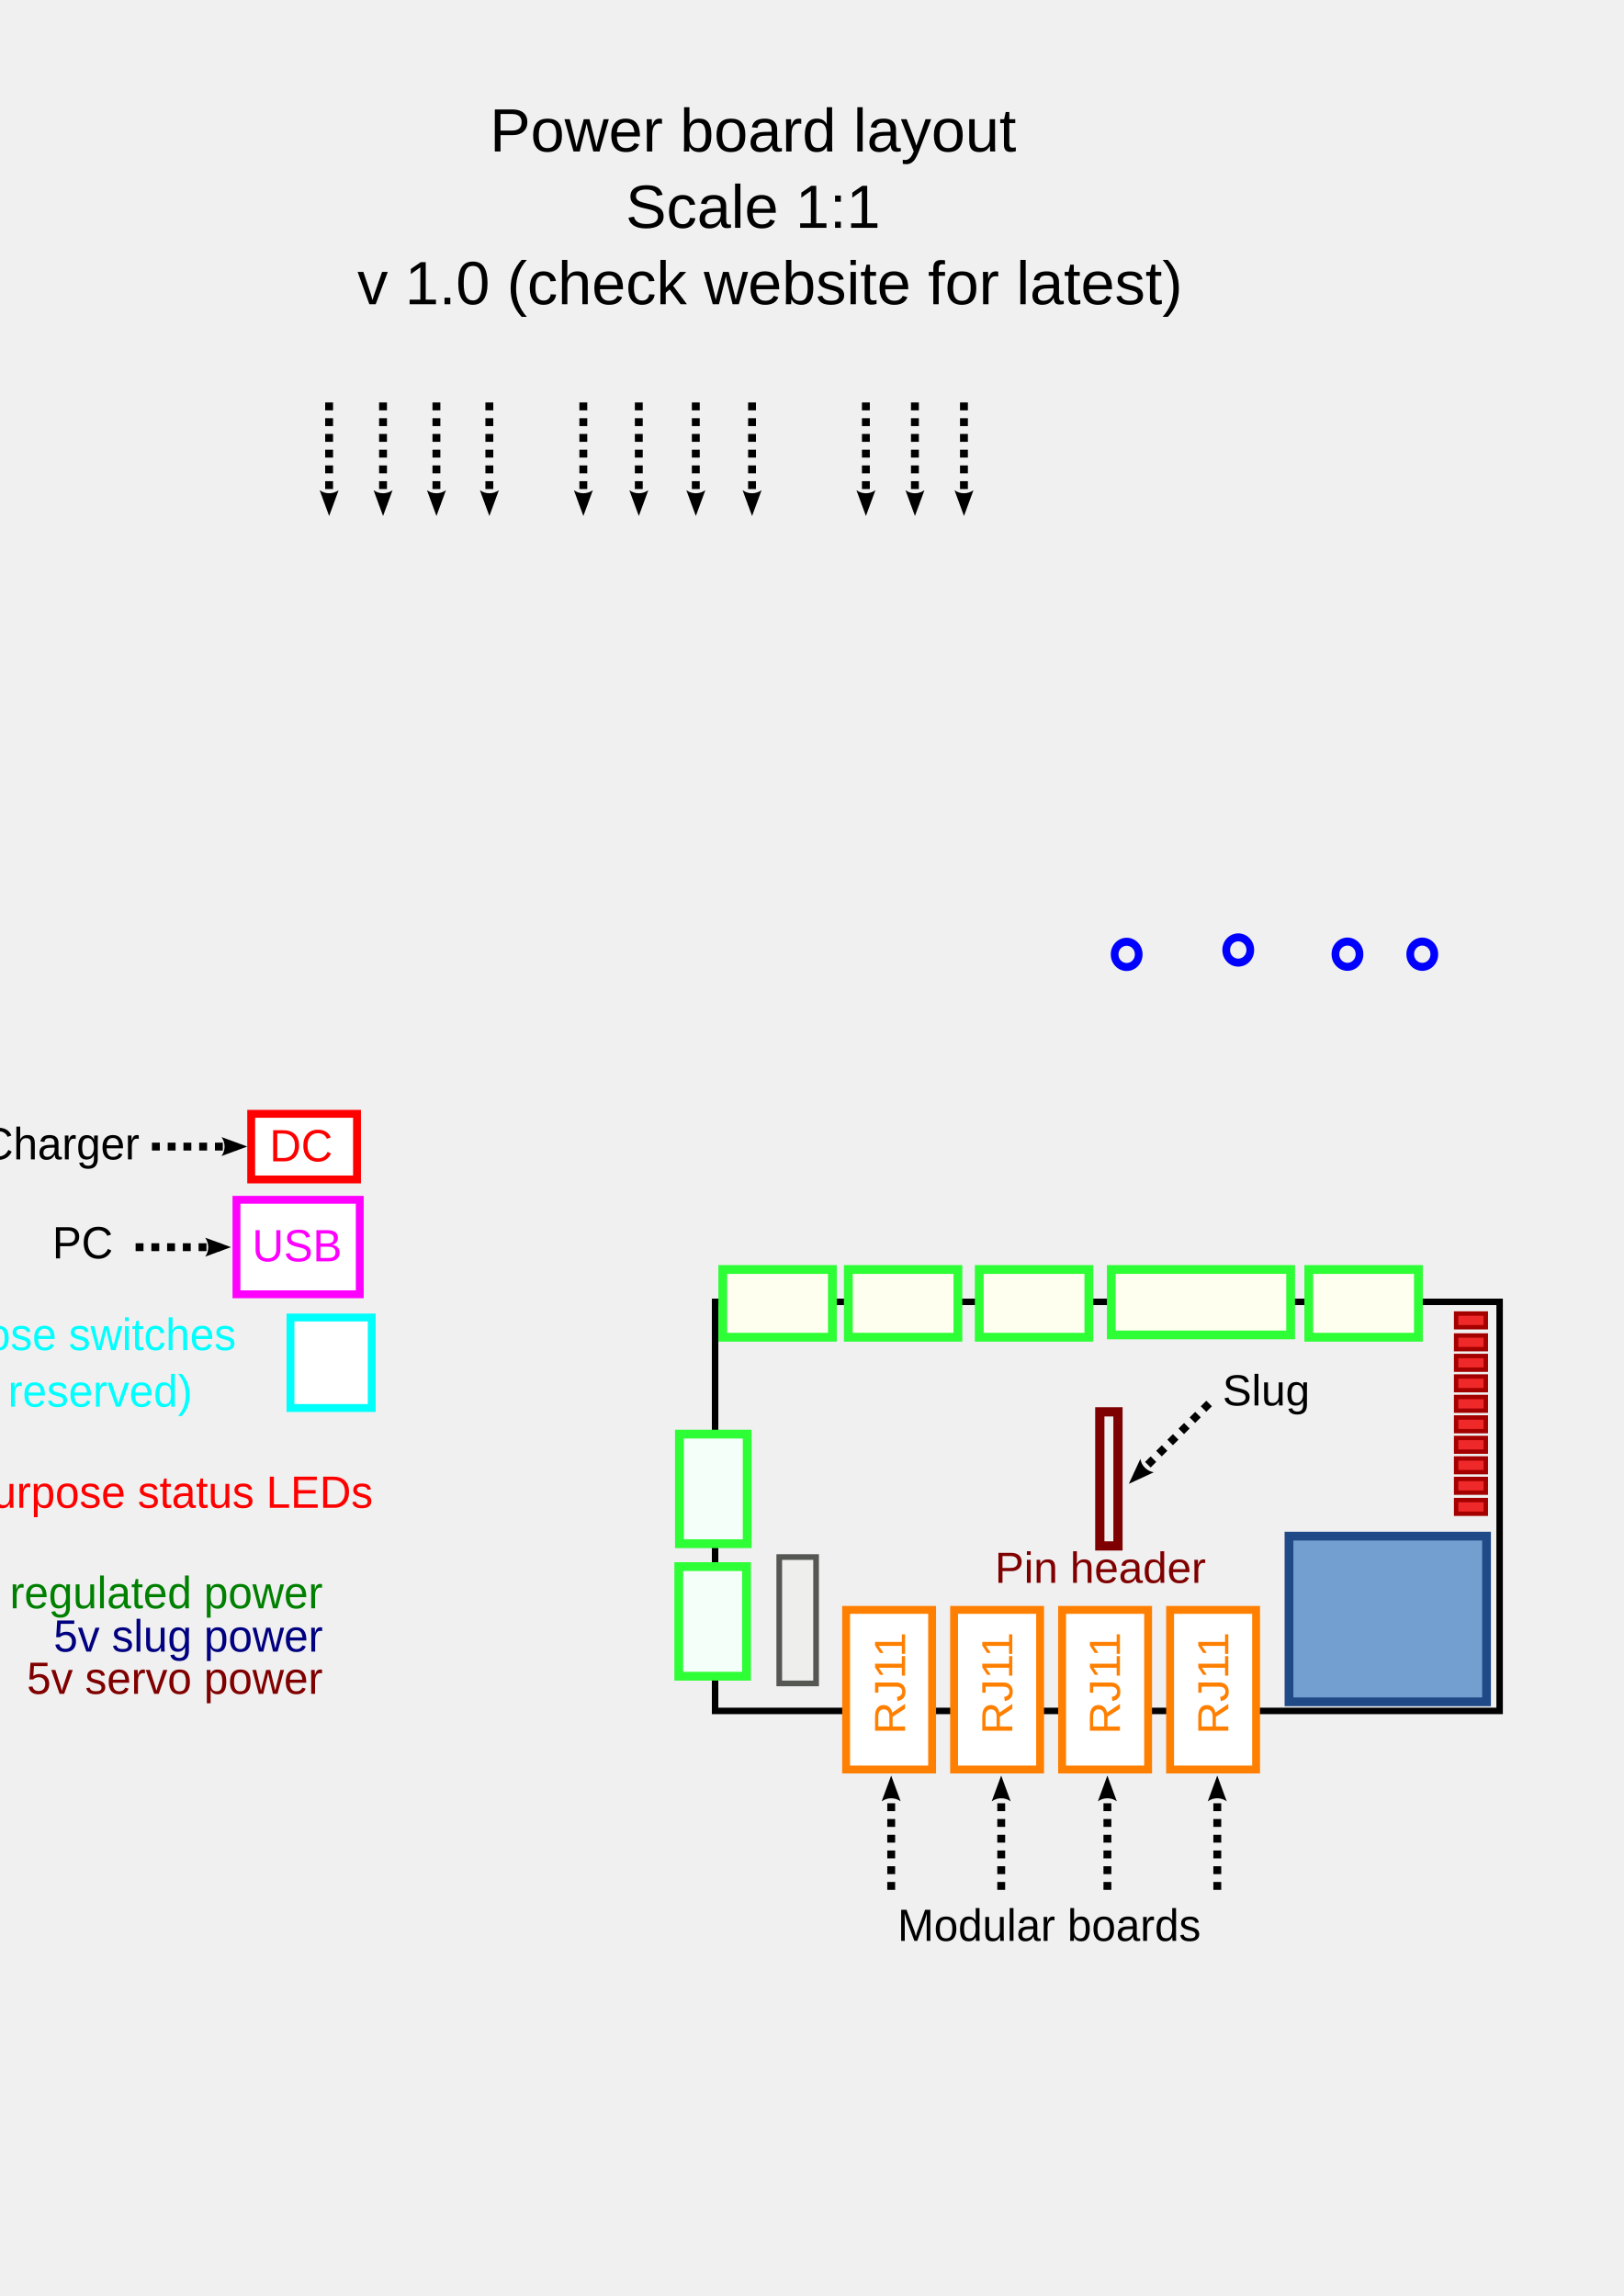
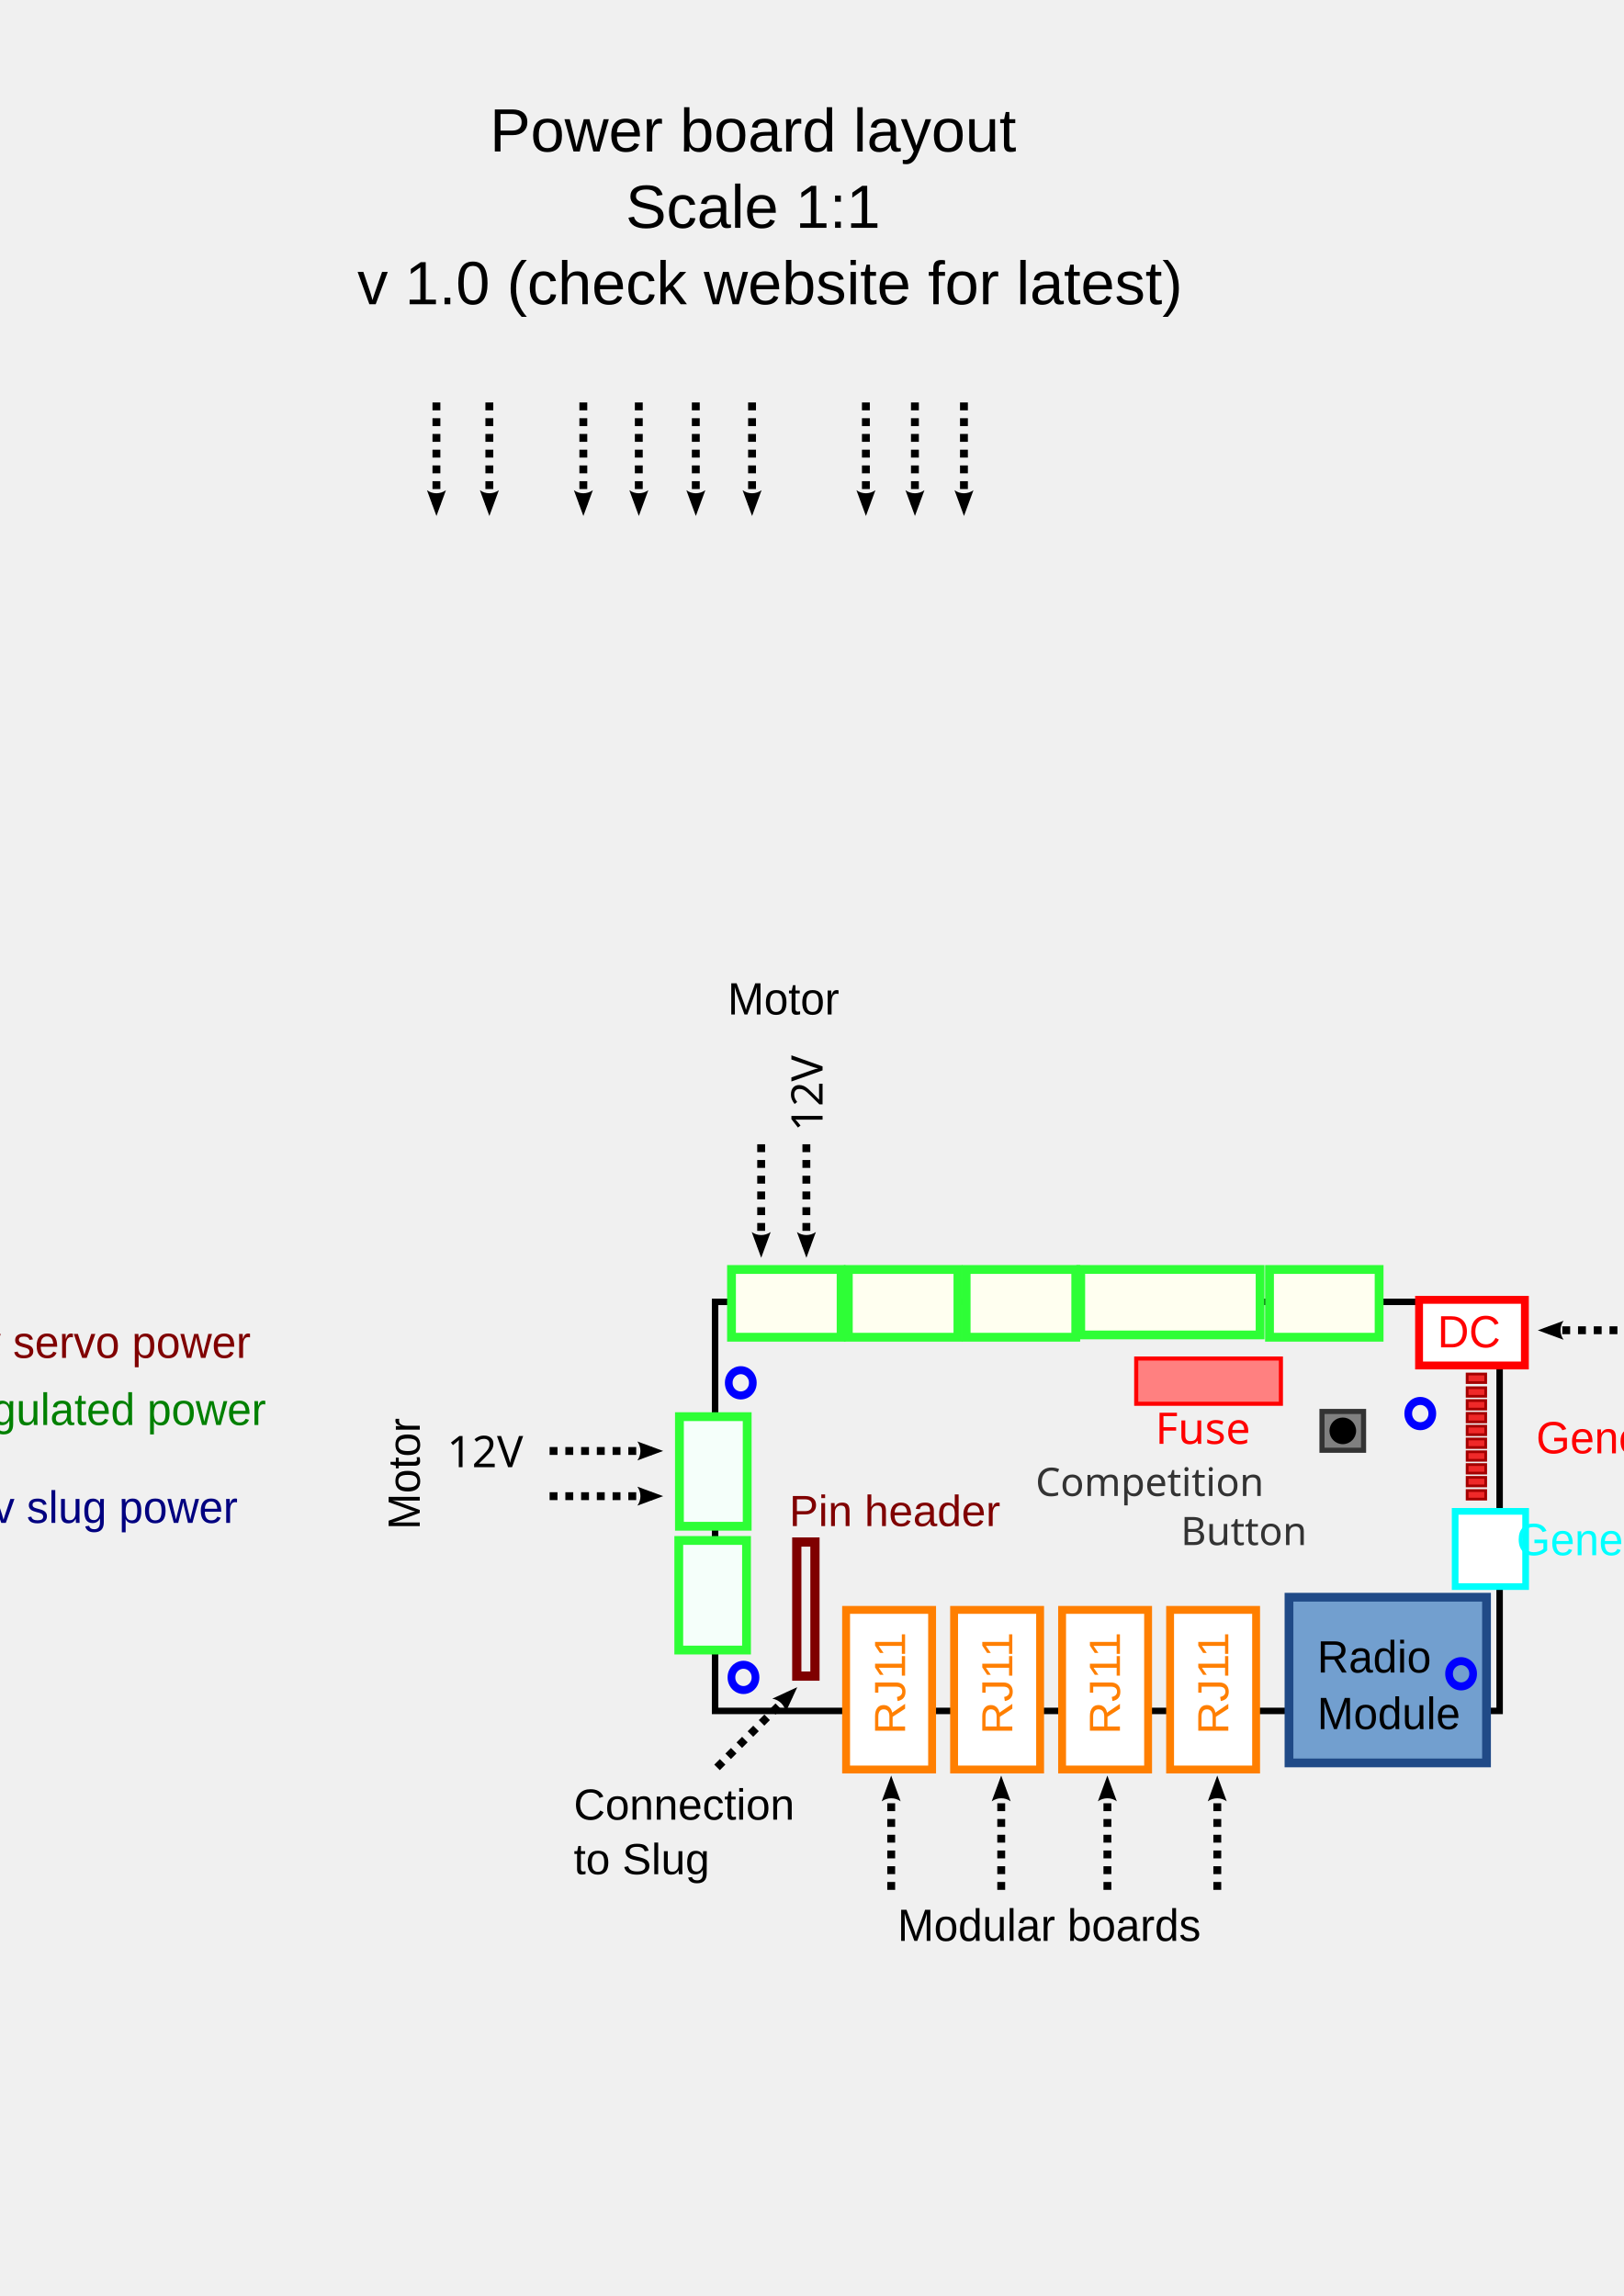
<svg xmlns="http://www.w3.org/2000/svg" width="744.094" height="1052.362" id="svg2" version="1.0">
  <defs id="defs4">
    <marker orient="auto" refY="0.0" refX="0.0" id="Arrow2Send" style="overflow:visible;">
      <path id="path13868" style="font-size:12.0;fill-rule:evenodd;stroke-width:0.625;stroke-linejoin:round;" d="M 8.719,4.034 L -2.207,0.016 L 8.719,-4.002 C 6.973,-1.63 6.983,1.616 8.719,4.034 z " transform="scale(0.3) rotate(180) translate(-2.3,0)" />
    </marker>
    <marker orient="auto" refY="0.0" refX="0.0" id="Arrow1Lend" style="overflow:visible;">
      <path id="path13838" d="M 0.0,0.0 L 5.0,-5.0 L -12.5,0.0 L 5.0,5.0 L 0.0,0.0 z " style="fill-rule:evenodd;stroke:#000000;stroke-width:1.0pt;marker-start:none;" transform="scale(0.8) rotate(180) translate(12.5,0)" />
    </marker>
  </defs>
  <g id="layer1">
    <rect style="fill:none;stroke:#000000;stroke-width:2.96;stroke-miterlimit:4;stroke-dasharray:none;stroke-opacity:1" id="rect3209" width="359.527" height="187.494" x="327.707" y="596.696" />
-     <rect style="fill:#ffffff;fill-opacity:1;stroke:#ff0000;stroke-width:3.608;stroke-miterlimit:4;stroke-dasharray:none;stroke-opacity:1" id="rect4180" width="48.495" height="30.079" x="115.116" y="510.516" />
-     <rect style="fill:#ffffff;stroke:#ff00ff;stroke-width:3.608;stroke-miterlimit:4;stroke-dasharray:none;stroke-opacity:1" id="rect4182" width="56.494" height="43.303" x="108.366" y="549.929" />
-     <rect style="fill:#ffffff;stroke:#00fefb;stroke-width:3.608;stroke-miterlimit:4;stroke-dasharray:none;stroke-opacity:1" id="rect4184" width="37.246" height="41.488" x="133.114" y="603.864" />
-     <path style="fill:none;stroke:#0000ff;stroke-width:3.816;stroke-miterlimit:4;stroke-dasharray:none;stroke-opacity:1" id="path4188" d="M 46.25,841.175 A 5.938,5.938 0 1 1 34.375,841.175 A 5.938,5.938 0 1 1 46.25,841.175 z" transform="matrix(0.9283543,0,0,0.9629915,478.8951,-372.6055)" />
-     <path style="fill:none;stroke:#0000ff;stroke-width:3.816;stroke-miterlimit:4;stroke-dasharray:none;stroke-opacity:1" id="path5161" d="M 46.25,841.175 A 5.938,5.938 0 1 1 34.375,841.175 A 5.938,5.938 0 1 1 46.25,841.175 z" transform="matrix(0.9283543,0,0,0.9629915,580.0766,-372.693)" />
-     <path style="fill:none;stroke:#0000ff;stroke-width:3.816;stroke-miterlimit:4;stroke-dasharray:none;stroke-opacity:1" id="path5163" d="M 46.25,841.175 A 5.938,5.938 0 1 1 34.375,841.175 A 5.938,5.938 0 1 1 46.25,841.175 z" transform="matrix(0.9283543,0,0,0.9629915,530.0329,-374.6171)" />
+     <rect style="fill:#ffffff;fill-opacity:1;stroke:#ff0000;stroke-width:3.608;stroke-miterlimit:4;stroke-dasharray:none;stroke-opacity:1" id="rect4180" width="48.495" height="30.079" x="650.315" y="595.78" />
+     <rect style="fill:#ffffff;stroke:#00fefb;stroke-width:3.063;stroke-miterlimit:4;stroke-dasharray:none;stroke-opacity:1" id="rect4184" width="32.302" height="34.48" x="666.852" y="692.724" />
+     <path style="fill:none;stroke:#0000ff;stroke-width:3.816;stroke-miterlimit:4;stroke-dasharray:none;stroke-opacity:1" id="path4188" d="M 46.25,841.175 A 5.938,5.938 0 1 1 34.375,841.175 A 5.938,5.938 0 1 1 46.25,841.175 z" transform="matrix(0.9283543,0,0,0.9629915,302.0548,-176.2369)" />
+     <path style="fill:none;stroke:#0000ff;stroke-width:3.816;stroke-miterlimit:4;stroke-dasharray:none;stroke-opacity:1" id="path5163" d="M 46.25,841.175 A 5.938,5.938 0 1 1 34.375,841.175 A 5.938,5.938 0 1 1 46.25,841.175 z" transform="matrix(0.9283543,0,0,0.9629915,303.2868,-41.21026)" />
    <rect style="fill:#ffffff;stroke:#ff7f00;stroke-width:3.608;stroke-miterlimit:4;stroke-dasharray:none;stroke-opacity:1" id="rect5169" width="39.417" height="73.158" x="387.741" y="737.89" />
    <rect y="737.89" x="437.233" height="73.158" width="39.417" id="rect5173" style="fill:#ffffff;stroke:#ff7f00;stroke-width:3.608;stroke-miterlimit:4;stroke-dasharray:none;stroke-opacity:1" />
    <rect style="fill:#ffffff;stroke:#ff7f00;stroke-width:3.608;stroke-miterlimit:4;stroke-dasharray:none;stroke-opacity:1" id="rect5175" width="39.417" height="73.158" x="486.725" y="737.89" />
    <rect y="737.89" x="536.218" height="73.158" width="39.417" id="rect5177" style="fill:#ffffff;stroke:#ff7f00;stroke-width:3.608;stroke-miterlimit:4;stroke-dasharray:none;stroke-opacity:1" />
-     <path transform="matrix(0.9283543,0,0,0.9629915,614.3622,-372.6799)" d="M 46.25,841.175 A 5.938,5.938 0 1 1 34.375,841.175 A 5.938,5.938 0 1 1 46.25,841.175 z" id="path5225" style="fill:none;stroke:#0000ff;stroke-width:3.816;stroke-miterlimit:4;stroke-dasharray:none;stroke-opacity:1" />
+     <path transform="matrix(0.9283543,0,0,0.9629915,613.4471,-162.1415)" d="M 46.25,841.175 A 5.938,5.938 0 1 1 34.375,841.175 A 5.938,5.938 0 1 1 46.25,841.175 z" id="path5225" style="fill:none;stroke:#0000ff;stroke-width:3.816;stroke-miterlimit:4;stroke-dasharray:none;stroke-opacity:1" />
    <path style="fill:#000000;fill-opacity:1;fill-rule:evenodd;stroke:#000000;stroke-width:3.608;stroke-linecap:butt;stroke-linejoin:miter;marker-start:none;marker-mid:none;marker-end:url(#Arrow2Send);stroke-miterlimit:4;stroke-dasharray:3.608, 3.608;stroke-dashoffset:0;stroke-opacity:1" d="M 199.998,184.47 L 199.998,231.622" id="path12861" />
    <path id="path15970" d="M 224.251,184.47 L 224.251,231.622" style="fill:#000000;fill-opacity:1;fill-rule:evenodd;stroke:#000000;stroke-width:3.608;stroke-linecap:butt;stroke-linejoin:miter;marker-start:none;marker-mid:none;marker-end:url(#Arrow2Send);stroke-miterlimit:4;stroke-dasharray:3.608, 3.608;stroke-dashoffset:0;stroke-opacity:1" />
    <path style="fill:#000000;fill-opacity:1;fill-rule:evenodd;stroke:#000000;stroke-width:3.608;stroke-linecap:butt;stroke-linejoin:miter;marker-start:none;marker-mid:none;marker-end:url(#Arrow2Send);stroke-miterlimit:4;stroke-dasharray:3.608, 3.608;stroke-dashoffset:0;stroke-opacity:1" d="M 267.322,184.47 L 267.322,231.622" id="path15972" />
    <path id="path15974" d="M 292.741,184.47 L 292.741,231.622" style="fill:#000000;fill-opacity:1;fill-rule:evenodd;stroke:#000000;stroke-width:3.608;stroke-linecap:butt;stroke-linejoin:miter;marker-start:none;marker-mid:none;marker-end:url(#Arrow2Send);stroke-miterlimit:4;stroke-dasharray:3.608, 3.608;stroke-dashoffset:0;stroke-opacity:1" />
    <path style="fill:#000000;fill-opacity:1;fill-rule:evenodd;stroke:#000000;stroke-width:3.608;stroke-linecap:butt;stroke-linejoin:miter;marker-start:none;marker-mid:none;marker-end:url(#Arrow2Send);stroke-miterlimit:4;stroke-dasharray:3.608, 3.608;stroke-dashoffset:0;stroke-opacity:1" d="M 318.866,184.47 L 318.866,231.622" id="path15976" />
    <path id="path15978" d="M 344.638,184.47 L 344.638,231.622" style="fill:#000000;fill-opacity:1;fill-rule:evenodd;stroke:#000000;stroke-width:3.608;stroke-linecap:butt;stroke-linejoin:miter;marker-start:none;marker-mid:none;marker-end:url(#Arrow2Send);stroke-miterlimit:4;stroke-dasharray:3.608, 3.608;stroke-dashoffset:0;stroke-opacity:1" />
-     <path id="path15980" d="M 175.533,184.47 L 175.533,231.622" style="fill:#000000;fill-opacity:1;fill-rule:evenodd;stroke:#000000;stroke-width:3.608;stroke-linecap:butt;stroke-linejoin:miter;marker-start:none;marker-mid:none;marker-end:url(#Arrow2Send);stroke-miterlimit:4;stroke-dasharray:3.608, 3.608;stroke-dashoffset:0;stroke-opacity:1" />
-     <path style="fill:#000000;fill-opacity:1;fill-rule:evenodd;stroke:#000000;stroke-width:3.608;stroke-linecap:butt;stroke-linejoin:miter;marker-start:none;marker-mid:none;marker-end:url(#Arrow2Send);stroke-miterlimit:4;stroke-dasharray:3.608, 3.608;stroke-dashoffset:0;stroke-opacity:1" d="M 150.819,184.47 L 150.819,231.622" id="path15982" />
+     <path id="path15980" d="M 369.533,524.47 L 369.533,571.622" style="fill:#000000;fill-opacity:1;fill-rule:evenodd;stroke:#000000;stroke-width:3.608;stroke-linecap:butt;stroke-linejoin:miter;marker-start:none;marker-mid:none;marker-end:url(#Arrow2Send);stroke-miterlimit:4;stroke-dasharray:3.608, 3.608;stroke-dashoffset:0;stroke-opacity:1" />
+     <path style="fill:#000000;fill-opacity:1;fill-rule:evenodd;stroke:#000000;stroke-width:3.608;stroke-linecap:butt;stroke-linejoin:miter;marker-start:none;marker-mid:none;marker-end:url(#Arrow2Send);stroke-miterlimit:4;stroke-dasharray:3.608, 3.608;stroke-dashoffset:0;stroke-opacity:1" d="M 348.819,524.47 L 348.819,571.622" id="path15982" />
    <path style="fill:#000000;fill-opacity:1;fill-rule:evenodd;stroke:#000000;stroke-width:3.608;stroke-linecap:butt;stroke-linejoin:miter;marker-start:none;marker-mid:none;marker-end:url(#Arrow2Send);stroke-miterlimit:4;stroke-dasharray:3.608, 3.608;stroke-dashoffset:0;stroke-opacity:1" d="M 396.812,184.47 L 396.812,231.622" id="path15984" />
    <path id="path15986" d="M 419.279,184.47 L 419.279,231.622" style="fill:#000000;fill-opacity:1;fill-rule:evenodd;stroke:#000000;stroke-width:3.608;stroke-linecap:butt;stroke-linejoin:miter;marker-start:none;marker-mid:none;marker-end:url(#Arrow2Send);stroke-miterlimit:4;stroke-dasharray:3.608, 3.608;stroke-dashoffset:0;stroke-opacity:1" />
    <path style="fill:#000000;fill-opacity:1;fill-rule:evenodd;stroke:#000000;stroke-width:3.608;stroke-linecap:butt;stroke-linejoin:miter;marker-start:none;marker-mid:none;marker-end:url(#Arrow2Send);stroke-miterlimit:4;stroke-dasharray:3.608, 3.608;stroke-dashoffset:0;stroke-opacity:1" d="M 441.747,184.47 L 441.747,231.622" id="path15988" />
-     <path id="path15990" d="M 69.638,525.534 L 108.454,525.534" style="fill:#000000;fill-opacity:1;fill-rule:evenodd;stroke:#000000;stroke-width:3.608;stroke-linecap:butt;stroke-linejoin:miter;marker-start:none;marker-mid:none;marker-end:url(#Arrow2Send);stroke-miterlimit:4;stroke-dasharray:3.608, 3.608;stroke-dashoffset:0;stroke-opacity:1" />
-     <path style="fill:#000000;fill-opacity:1;fill-rule:evenodd;stroke:#000000;stroke-width:3.608;stroke-linecap:butt;stroke-linejoin:miter;marker-start:none;marker-mid:none;marker-end:url(#Arrow2Send);stroke-miterlimit:4;stroke-dasharray:3.608, 3.608;stroke-dashoffset:0;stroke-opacity:1" d="M 62.15,571.646 L 100.966,571.646" id="path15992" />
-     <text xml:space="preserve" style="font-size:20.368px;font-style:normal;font-variant:normal;font-weight:normal;font-stretch:normal;text-align:start;line-height:125%;writing-mode:lr-tb;text-anchor:start;fill:#ff0000;fill-opacity:1;stroke:none;stroke-width:1px;stroke-linecap:butt;stroke-linejoin:miter;stroke-opacity:1;font-family:Arial" x="-93.133" y="678.55" id="text15994" transform="scale(0.9818511,1.018484)">
-       <tspan id="tspan15996" x="-93.133" y="678.55">General purpose status LEDs</tspan>
+     <path id="path15990" d="M 748.422,609.713 L 709.605,609.713" style="fill:#000000;fill-opacity:1;fill-rule:evenodd;stroke:#000000;stroke-width:3.608;stroke-linecap:butt;stroke-linejoin:miter;marker-start:none;marker-mid:none;marker-end:url(#Arrow2Send);stroke-miterlimit:4;stroke-dasharray:3.608, 3.608;stroke-dashoffset:0;stroke-opacity:1" />
+     <text xml:space="preserve" style="font-size:20.368px;font-style:normal;font-variant:normal;font-weight:normal;font-stretch:normal;text-align:start;line-height:125%;writing-mode:lr-tb;text-anchor:start;fill:#ff0000;fill-opacity:1;stroke:none;stroke-width:1px;stroke-linecap:butt;stroke-linejoin:miter;stroke-opacity:1;font-family:Arial" x="717.017" y="654.049" id="text15994" transform="scale(0.9818511,1.018484)">
+       <tspan id="tspan15996" x="717.017" y="654.049">General purpose status LEDs</tspan>
    </text>
-     <text xml:space="preserve" style="font-size:20.368px;font-style:normal;font-variant:normal;font-weight:normal;font-stretch:normal;text-align:center;line-height:125%;writing-mode:lr-tb;text-anchor:middle;fill:#00ffff;fill-opacity:1;stroke:none;stroke-width:1px;stroke-linecap:butt;stroke-linejoin:miter;stroke-opacity:1;font-family:Arial" x="12.232" y="607.584" id="text15998" transform="scale(0.9818511,1.018484)">
-       <tspan id="tspan16000" x="12.232" y="607.584">General purpose switches</tspan>
-       <tspan x="12.232" y="633.043" id="tspan9042">(switch #1 reserved)</tspan>
+     <text xml:space="preserve" style="font-size:20.368px;font-style:normal;font-variant:normal;font-weight:normal;font-stretch:normal;text-align:center;line-height:125%;writing-mode:lr-tb;text-anchor:middle;fill:#00ffff;fill-opacity:1;stroke:none;stroke-width:1px;stroke-linecap:butt;stroke-linejoin:miter;stroke-opacity:1;font-family:Arial" x="845.352" y="699.878" id="text15998" transform="scale(0.9818511,1.018484)">
+       <tspan id="tspan16000" x="845.352" y="699.878">General purpose switches</tspan>
+       <tspan x="845.352" y="725.337" id="tspan9042" />
    </text>
    <path id="path16002" d="M 408.414,866.209 L 408.414,818.695" style="fill:#000000;fill-opacity:1;fill-rule:evenodd;stroke:#000000;stroke-width:3.608;stroke-linecap:butt;stroke-linejoin:miter;marker-start:none;marker-mid:none;marker-end:url(#Arrow2Send);stroke-miterlimit:4;stroke-dasharray:3.608, 3.608;stroke-dashoffset:0;stroke-opacity:1" />
    <path style="fill:#000000;fill-opacity:1;fill-rule:evenodd;stroke:#000000;stroke-width:3.608;stroke-linecap:butt;stroke-linejoin:miter;marker-start:none;marker-mid:none;marker-end:url(#Arrow2Send);stroke-miterlimit:4;stroke-dasharray:3.608, 3.608;stroke-dashoffset:0;stroke-opacity:1" d="M 458.832,866.209 L 458.832,818.695" id="path16004" />
    <path id="path16006" d="M 507.488,866.209 L 507.488,818.695" style="fill:#000000;fill-opacity:1;fill-rule:evenodd;stroke:#000000;stroke-width:3.608;stroke-linecap:butt;stroke-linejoin:miter;marker-start:none;marker-mid:none;marker-end:url(#Arrow2Send);stroke-miterlimit:4;stroke-dasharray:3.608, 3.608;stroke-dashoffset:0;stroke-opacity:1" />
    <path style="fill:#000000;fill-opacity:1;fill-rule:evenodd;stroke:#000000;stroke-width:3.608;stroke-linecap:butt;stroke-linejoin:miter;marker-start:none;marker-mid:none;marker-end:url(#Arrow2Send);stroke-miterlimit:4;stroke-dasharray:3.608, 3.608;stroke-dashoffset:0;stroke-opacity:1" d="M 557.848,866.209 L 557.848,818.695" id="path16008" />
-     <text xml:space="preserve" style="font-size:20.368px;font-style:normal;font-variant:normal;font-weight:normal;font-stretch:normal;text-align:start;line-height:125%;writing-mode:lr-tb;text-anchor:start;fill:#ff00ff;fill-opacity:1;stroke:none;stroke-width:1px;stroke-linecap:butt;stroke-linejoin:miter;stroke-opacity:1;font-family:Arial" x="117.714" y="567.638" id="text6103" transform="scale(0.9818511,1.018484)">
-       <tspan id="tspan6105" x="117.714" y="567.638">USB</tspan>
-     </text>
    <text xml:space="preserve" style="font-size:20.368px;font-style:normal;font-variant:normal;font-weight:normal;font-stretch:normal;text-align:start;line-height:125%;writing-mode:lr-tb;text-anchor:start;fill:#ff7f00;fill-opacity:1;stroke:none;stroke-width:1px;stroke-linecap:butt;stroke-linejoin:miter;stroke-opacity:1;font-family:Arial" x="-780.544" y="422.442" id="text6107" transform="matrix(0,-1.018484,0.9818511,0,0,0)">
      <tspan id="tspan6109" x="-780.544" y="422.442">RJ11</tspan>
    </text>
    <text transform="matrix(0,-1.018484,0.9818511,0,0,0)" id="text6111" y="472.489" x="-780.544" style="font-size:20.368px;font-style:normal;font-variant:normal;font-weight:normal;font-stretch:normal;text-align:start;line-height:125%;writing-mode:lr-tb;text-anchor:start;fill:#ff7f00;fill-opacity:1;stroke:none;stroke-width:1px;stroke-linecap:butt;stroke-linejoin:miter;stroke-opacity:1;font-family:Arial" xml:space="preserve">
      <tspan y="472.489" x="-780.544" id="tspan6113">RJ11</tspan>
    </text>
    <text xml:space="preserve" style="font-size:20.368px;font-style:normal;font-variant:normal;font-weight:normal;font-stretch:normal;text-align:start;line-height:125%;writing-mode:lr-tb;text-anchor:start;fill:#ff7f00;fill-opacity:1;stroke:none;stroke-width:1px;stroke-linecap:butt;stroke-linejoin:miter;stroke-opacity:1;font-family:Arial" x="-780.544" y="522.715" id="text6115" transform="matrix(0,-1.018484,0.9818511,0,0,0)">
      <tspan id="tspan6117" x="-780.544" y="522.715">RJ11</tspan>
    </text>
    <text transform="matrix(0,-1.018484,0.9818511,0,0,0)" id="text6119" y="573.302" x="-780.544" style="font-size:20.368px;font-style:normal;font-variant:normal;font-weight:normal;font-stretch:normal;text-align:start;line-height:125%;writing-mode:lr-tb;text-anchor:start;fill:#ff7f00;fill-opacity:1;stroke:none;stroke-width:1px;stroke-linecap:butt;stroke-linejoin:miter;stroke-opacity:1;font-family:Arial" xml:space="preserve">
      <tspan y="573.302" x="-780.544" id="tspan6121">RJ11</tspan>
    </text>
-     <text xml:space="preserve" style="font-size:20.368px;font-style:normal;font-variant:normal;font-weight:normal;font-stretch:normal;text-align:start;line-height:125%;writing-mode:lr-tb;text-anchor:start;fill:#ff0000;fill-opacity:1;stroke:none;stroke-width:1px;stroke-linecap:butt;stroke-linejoin:miter;stroke-opacity:1;font-family:Arial" x="125.835" y="522.642" id="text6131" transform="scale(0.9818511,1.018484)">
-       <tspan id="tspan6133" x="125.835" y="522.642">DC</tspan>
+     <text xml:space="preserve" style="font-size:20.368px;font-style:normal;font-variant:normal;font-weight:normal;font-stretch:normal;text-align:start;line-height:125%;writing-mode:lr-tb;text-anchor:start;fill:#ff0000;fill-opacity:1;stroke:none;stroke-width:1px;stroke-linecap:butt;stroke-linejoin:miter;stroke-opacity:1;font-family:Arial" x="670.928" y="606.358" id="text6131" transform="scale(0.9818511,1.018484)">
+       <tspan id="tspan6133" x="670.928" y="606.358">DC</tspan>
    </text>
-     <text xml:space="preserve" style="font-size:20.368px;font-style:normal;font-variant:normal;font-weight:normal;font-stretch:normal;text-align:start;line-height:125%;writing-mode:lr-tb;text-anchor:start;fill:#008000;fill-opacity:1;stroke:none;stroke-width:1px;stroke-linecap:butt;stroke-linejoin:miter;stroke-opacity:1;font-family:Arial" x="-39.597" y="723.769" id="text11955" transform="scale(0.9818511,1.018484)">
-       <tspan x="-39.597" y="723.769" id="tspan11959">3.3v regulated power</tspan>
+     <text xml:space="preserve" style="font-size:20.368px;font-style:normal;font-variant:normal;font-weight:normal;font-stretch:normal;text-align:start;line-height:125%;writing-mode:lr-tb;text-anchor:start;fill:#008000;fill-opacity:1;stroke:none;stroke-width:1px;stroke-linecap:butt;stroke-linejoin:miter;stroke-opacity:1;font-family:Arial" x="-66.078" y="641.294" id="text11955" transform="scale(0.9818511,1.018484)">
+       <tspan x="-66.078" y="641.294" id="tspan11959">3.3v regulated power</tspan>
    </text>
-     <text xml:space="preserve" style="font-size:20.368px;font-style:normal;font-variant:normal;font-weight:normal;font-stretch:normal;text-align:start;line-height:125%;writing-mode:lr-tb;text-anchor:start;fill:#000080;fill-opacity:1;stroke:none;stroke-width:1px;stroke-linecap:butt;stroke-linejoin:miter;stroke-opacity:1;font-family:Arial" x="25.006" y="743.269" id="text11963" transform="scale(0.9818511,1.018484)">
-       <tspan id="tspan11965" x="25.006" y="743.269">5v slug power</tspan>
+     <text xml:space="preserve" style="font-size:20.368px;font-style:normal;font-variant:normal;font-weight:normal;font-stretch:normal;text-align:start;line-height:125%;writing-mode:lr-tb;text-anchor:start;fill:#000080;fill-opacity:1;stroke:none;stroke-width:1px;stroke-linecap:butt;stroke-linejoin:miter;stroke-opacity:1;font-family:Arial" x="-14.715" y="685.34" id="text11963" transform="scale(0.9818511,1.018484)">
+       <tspan id="tspan11965" x="-14.715" y="685.34">5v slug power</tspan>
    </text>
-     <text xml:space="preserve" style="font-size:20.368px;font-style:normal;font-variant:normal;font-weight:normal;font-stretch:normal;text-align:start;line-height:125%;writing-mode:lr-tb;text-anchor:start;fill:#800000;fill-opacity:1;stroke:none;stroke-width:1px;stroke-linecap:butt;stroke-linejoin:miter;stroke-opacity:1;font-family:Arial" x="12.515" y="762.284" id="text11967" transform="scale(0.9818511,1.018484)">
-       <tspan id="tspan11969" x="12.515" y="762.284">5v servo power</tspan>
+     <text xml:space="preserve" style="font-size:20.368px;font-style:normal;font-variant:normal;font-weight:normal;font-stretch:normal;text-align:start;line-height:125%;writing-mode:lr-tb;text-anchor:start;fill:#800000;fill-opacity:1;stroke:none;stroke-width:1px;stroke-linecap:butt;stroke-linejoin:miter;stroke-opacity:1;font-family:Arial" x="-21.095" y="611.079" id="text11967" transform="scale(0.9818511,1.018484)">
+       <tspan id="tspan11969" x="-21.095" y="611.079">5v servo power</tspan>
    </text>
-     <text xml:space="preserve" style="font-size:20.368px;font-style:normal;font-variant:normal;font-weight:normal;font-stretch:normal;text-align:start;line-height:125%;writing-mode:lr-tb;text-anchor:start;fill:#000000;fill-opacity:1;stroke:none;stroke-width:1px;stroke-linecap:butt;stroke-linejoin:miter;stroke-opacity:1;font-family:Arial" x="-8.484" y="521.766" id="text13931" transform="scale(0.9818511,1.018484)">
-       <tspan id="tspan13933" x="-8.484" y="521.766">Charger</tspan>
-     </text>
-     <text xml:space="preserve" style="font-size:20.368px;font-style:normal;font-variant:normal;font-weight:normal;font-stretch:normal;text-align:start;line-height:125%;writing-mode:lr-tb;text-anchor:start;fill:#000000;fill-opacity:1;stroke:none;stroke-width:1px;stroke-linecap:butt;stroke-linejoin:miter;stroke-opacity:1;font-family:Arial" x="24.45" y="566.306" id="text13935" transform="scale(0.9818511,1.018484)">
-       <tspan id="tspan13937" x="24.45" y="566.306">PC</tspan>
+     <text xml:space="preserve" style="font-size:20.368px;font-style:normal;font-variant:normal;font-weight:normal;font-stretch:normal;text-align:start;line-height:125%;writing-mode:lr-tb;text-anchor:start;fill:#000000;fill-opacity:1;stroke:none;stroke-width:1px;stroke-linecap:butt;stroke-linejoin:miter;stroke-opacity:1;font-family:Arial" x="767.394" y="604.418" id="text13931" transform="scale(0.9818511,1.018484)">
+       <tspan id="tspan13933" x="767.394" y="604.418">Charger</tspan>
    </text>
    <text xml:space="preserve" style="font-size:20.368px;font-style:normal;font-variant:normal;font-weight:normal;font-stretch:normal;text-align:start;line-height:125%;writing-mode:lr-tb;text-anchor:start;fill:#000000;fill-opacity:1;stroke:none;stroke-width:1px;stroke-linecap:butt;stroke-linejoin:miter;stroke-opacity:1;font-family:Arial" x="418.933" y="873.459" id="text13963" transform="scale(0.9818511,1.018484)">
      <tspan id="tspan13965" x="418.933" y="873.459">Modular boards</tspan>
    </text>
-     <rect style="fill:none;fill-opacity:1;fill-rule:evenodd;stroke:#7f0000;stroke-width:4.232;stroke-miterlimit:4;stroke-dasharray:none;stroke-dashoffset:0;stroke-opacity:1" id="rect3454" width="8.326" height="61.451" x="504.009" y="647.114" />
-     <text xml:space="preserve" style="font-size:20px;font-style:normal;font-variant:normal;font-weight:normal;font-stretch:normal;text-align:start;line-height:125%;writing-mode:lr-tb;text-anchor:start;fill:#800000;fill-opacity:1;stroke:none;stroke-width:1px;stroke-linecap:butt;stroke-linejoin:miter;stroke-opacity:1;font-family:Arial" x="455.91" y="725.498" id="text6365">
-       <tspan id="tspan6367" x="455.91" y="725.498">Pin header</tspan>
+     <rect style="fill:none;fill-opacity:1;fill-rule:evenodd;stroke:#7f0000;stroke-width:4.232;stroke-miterlimit:4;stroke-dasharray:none;stroke-dashoffset:0;stroke-opacity:1" id="rect3454" width="8.326" height="61.451" x="365.141" y="706.784" />
+     <text xml:space="preserve" style="font-size:20px;font-style:normal;font-variant:normal;font-weight:normal;font-stretch:normal;text-align:start;line-height:125%;writing-mode:lr-tb;text-anchor:start;fill:#800000;fill-opacity:1;stroke:none;stroke-width:1px;stroke-linecap:butt;stroke-linejoin:miter;stroke-opacity:1;font-family:Arial" x="361.693" y="699.47" id="text6365">
+       <tspan id="tspan6367" x="361.693" y="699.47">Pin header</tspan>
    </text>
-     <path style="fill:#000000;fill-opacity:1;fill-rule:evenodd;stroke:#000000;stroke-width:3.608;stroke-linecap:butt;stroke-linejoin:miter;marker-start:none;marker-mid:none;marker-end:url(#Arrow2Send);stroke-miterlimit:4;stroke-dasharray:3.608, 3.608;stroke-dashoffset:0;stroke-opacity:1" d="M 554.099,643.291 L 520.757,676.633" id="path6369" />
-     <text xml:space="preserve" style="font-size:20px;font-style:normal;font-variant:normal;font-weight:normal;font-stretch:normal;text-align:start;line-height:125%;writing-mode:lr-tb;text-anchor:start;fill:#000000;fill-opacity:1;stroke:none;stroke-width:1px;stroke-linecap:butt;stroke-linejoin:miter;stroke-opacity:1;font-family:Arial" x="560.242" y="644.18" id="text6371">
-       <tspan id="tspan6373" x="560.242" y="644.18">Slug</tspan>
+     <path style="fill:#000000;fill-opacity:1;fill-rule:evenodd;stroke:#000000;stroke-width:3.608;stroke-linecap:butt;stroke-linejoin:miter;marker-start:none;marker-mid:none;marker-end:url(#Arrow2Send);stroke-miterlimit:4;stroke-dasharray:3.608, 3.608;stroke-dashoffset:0;stroke-opacity:1" d="M 328.594,810.092 L 361.936,776.75" id="path6369" />
+     <text xml:space="preserve" style="font-size:20px;font-style:normal;font-variant:normal;font-weight:normal;font-stretch:normal;text-align:start;line-height:125%;writing-mode:lr-tb;text-anchor:start;fill:#000000;fill-opacity:1;stroke:none;stroke-width:1px;stroke-linecap:butt;stroke-linejoin:miter;stroke-opacity:1;font-family:Arial" x="262.93" y="834.04" id="text6371">
+       <tspan id="tspan6373" x="262.93" y="834.04">Connection </tspan>
+       <tspan x="262.93" y="859.04" id="tspan3560">to Slug</tspan>
    </text>
    <text xml:space="preserve" style="font-size:28px;font-style:normal;font-variant:normal;font-weight:normal;font-stretch:normal;text-align:center;line-height:125%;writing-mode:lr-tb;text-anchor:middle;fill:#000000;fill-opacity:1;stroke:none;stroke-width:1px;stroke-linecap:butt;stroke-linejoin:miter;stroke-opacity:1;font-family:Arial" x="372.321" y="69.434" id="text8440">
      <tspan id="tspan8442" x="372.321" y="69.434">Power board layout</tspan>
      <tspan x="372.321" y="104.434" id="tspan8444">Scale 1:1</tspan>
      <tspan x="372.321" y="139.434" id="tspan8446">v 1.0 (check website for latest)</tspan>
    </text>
-     <rect style="fill:#fffff0;fill-opacity:1;fill-rule:evenodd;stroke:#2efe36;stroke-width:4.037;stroke-linecap:butt;stroke-miterlimit:4;stroke-dasharray:none;stroke-dashoffset:0;stroke-opacity:1" id="rect3465" width="50.229" height="31.05" x="331.225" y="581.863" />
+     <rect style="fill:#fffff0;fill-opacity:1;fill-rule:evenodd;stroke:#2efe36;stroke-width:4.037;stroke-linecap:butt;stroke-miterlimit:4;stroke-dasharray:none;stroke-dashoffset:0;stroke-opacity:1" id="rect3465" width="50.229" height="31.05" x="335.225" y="581.863" />
    <rect style="fill:#fffff0;fill-opacity:1;fill-rule:evenodd;stroke:#2efe36;stroke-width:4.037;stroke-linecap:butt;stroke-miterlimit:4;stroke-dasharray:none;stroke-dashoffset:0;stroke-opacity:1" id="rect3467" width="50.229" height="31.05" x="388.76" y="581.863" />
-     <rect style="fill:#fffff0;fill-opacity:1;fill-rule:evenodd;stroke:#2efe36;stroke-width:4.037;stroke-linecap:butt;stroke-miterlimit:4;stroke-dasharray:none;stroke-dashoffset:0;stroke-opacity:1" id="rect3469" width="50.229" height="31.05" x="448.76" y="581.863" />
-     <rect style="fill:#fffff0;fill-opacity:1;fill-rule:evenodd;stroke:#2efe36;stroke-width:4.015;stroke-linecap:butt;stroke-miterlimit:4;stroke-dasharray:none;stroke-dashoffset:0;stroke-opacity:1" id="rect3471" width="82.177" height="30.011" x="509.28" y="581.852" />
-     <rect style="fill:#fffff0;fill-opacity:1;fill-rule:evenodd;stroke:#2efe36;stroke-width:4.037;stroke-linecap:butt;stroke-miterlimit:4;stroke-dasharray:none;stroke-dashoffset:0;stroke-opacity:1" id="rect3473" width="50.229" height="31.05" x="599.777" y="581.863" />
-     <rect style="fill:#729fcf;fill-opacity:1;fill-rule:evenodd;stroke:#204a87;stroke-width:4.015;stroke-linecap:butt;stroke-miterlimit:4;stroke-dasharray:none;stroke-dashoffset:0;stroke-opacity:1" id="rect3475" width="90.523" height="75.948" x="590.703" y="704.078" />
-     <rect style="fill:#f5fffa;fill-opacity:1;fill-rule:evenodd;stroke:#2efe36;stroke-width:4.037;stroke-linecap:butt;stroke-miterlimit:4;stroke-dasharray:none;stroke-dashoffset:0;stroke-opacity:1" id="rect3477" width="50.229" height="31.05" x="-707.546" y="311.362" transform="matrix(0,-1,1,0,0,0)" />
-     <rect style="fill:#f5fffa;fill-opacity:1;fill-rule:evenodd;stroke:#2efe36;stroke-width:4.037;stroke-linecap:butt;stroke-miterlimit:4;stroke-dasharray:none;stroke-dashoffset:0;stroke-opacity:1" id="rect3479" width="50.229" height="31.05" x="-768.288" y="311.06" transform="matrix(0,-1,1,0,0,0)" />
-     <rect style="fill:#ef2929;fill-opacity:1;fill-rule:evenodd;stroke:#a40000;stroke-width:2.019;stroke-linecap:butt;stroke-miterlimit:4;stroke-dasharray:none;stroke-dashoffset:0;stroke-opacity:1" id="rect3481" width="13.611" height="6.268" x="667.297" y="602.059" />
-     <rect style="fill:#ef2929;fill-opacity:1;fill-rule:evenodd;stroke:#a40000;stroke-width:2.019;stroke-linecap:butt;stroke-miterlimit:4;stroke-dasharray:none;stroke-dashoffset:0;stroke-opacity:1" id="rect3483" width="13.611" height="6.268" x="667.297" y="612.118" />
-     <rect style="fill:#ef2929;fill-opacity:1;fill-rule:evenodd;stroke:#a40000;stroke-width:2.019;stroke-linecap:butt;stroke-miterlimit:4;stroke-dasharray:none;stroke-dashoffset:0;stroke-opacity:1" id="rect3485" width="13.611" height="6.268" x="667.297" y="621.512" />
-     <rect style="fill:#ef2929;fill-opacity:1;fill-rule:evenodd;stroke:#a40000;stroke-width:2.019;stroke-linecap:butt;stroke-miterlimit:4;stroke-dasharray:none;stroke-dashoffset:0;stroke-opacity:1" id="rect3487" width="13.611" height="6.268" x="667.297" y="630.906" />
-     <rect style="fill:#ef2929;fill-opacity:1;fill-rule:evenodd;stroke:#a40000;stroke-width:2.019;stroke-linecap:butt;stroke-miterlimit:4;stroke-dasharray:none;stroke-dashoffset:0;stroke-opacity:1" id="rect3489" width="13.611" height="6.268" x="667.297" y="640.3" />
-     <rect style="fill:#ef2929;fill-opacity:1;fill-rule:evenodd;stroke:#a40000;stroke-width:2.019;stroke-linecap:butt;stroke-miterlimit:4;stroke-dasharray:none;stroke-dashoffset:0;stroke-opacity:1" id="rect3491" width="13.611" height="6.268" x="667.297" y="649.694" />
-     <rect style="fill:#ef2929;fill-opacity:1;fill-rule:evenodd;stroke:#a40000;stroke-width:2.019;stroke-linecap:butt;stroke-miterlimit:4;stroke-dasharray:none;stroke-dashoffset:0;stroke-opacity:1" id="rect3493" width="13.611" height="6.268" x="667.297" y="659.088" />
-     <rect style="fill:#ef2929;fill-opacity:1;fill-rule:evenodd;stroke:#a40000;stroke-width:2.019;stroke-linecap:butt;stroke-miterlimit:4;stroke-dasharray:none;stroke-dashoffset:0;stroke-opacity:1" id="rect3495" width="13.611" height="6.268" x="667.297" y="668.482" />
-     <rect style="fill:#ef2929;fill-opacity:1;fill-rule:evenodd;stroke:#a40000;stroke-width:2.019;stroke-linecap:butt;stroke-miterlimit:4;stroke-dasharray:none;stroke-dashoffset:0;stroke-opacity:1" id="rect3497" width="13.611" height="6.268" x="667.297" y="677.876" />
-     <rect style="fill:#ef2929;fill-opacity:1;fill-rule:evenodd;stroke:#a40000;stroke-width:2.019;stroke-linecap:butt;stroke-miterlimit:4;stroke-dasharray:none;stroke-dashoffset:0;stroke-opacity:1" id="rect3499" width="13.611" height="6.268" x="667.297" y="687.545" />
-     <rect style="fill:#eeeeec;fill-opacity:1;fill-rule:evenodd;stroke:#555753;stroke-width:2.597;stroke-linecap:butt;stroke-miterlimit:4;stroke-dasharray:none;stroke-dashoffset:0;stroke-opacity:1" id="rect3501" width="16.877" height="57.92" x="357.107" y="713.667" />
+     <rect style="fill:#fffff0;fill-opacity:1;fill-rule:evenodd;stroke:#2efe36;stroke-width:4.037;stroke-linecap:butt;stroke-miterlimit:4;stroke-dasharray:none;stroke-dashoffset:0;stroke-opacity:1" id="rect3469" width="50.229" height="31.05" x="442.76" y="581.863" />
+     <rect style="fill:#fffff0;fill-opacity:1;fill-rule:evenodd;stroke:#2efe36;stroke-width:4.015;stroke-linecap:butt;stroke-miterlimit:4;stroke-dasharray:none;stroke-dashoffset:0;stroke-opacity:1" id="rect3471" width="82.177" height="30.011" x="495.28" y="581.852" />
+     <rect style="fill:#fffff0;fill-opacity:1;fill-rule:evenodd;stroke:#2efe36;stroke-width:4.037;stroke-linecap:butt;stroke-miterlimit:4;stroke-dasharray:none;stroke-dashoffset:0;stroke-opacity:1" id="rect3473" width="50.229" height="31.05" x="581.777" y="581.863" />
+     <rect style="fill:#f5fffa;fill-opacity:1;fill-rule:evenodd;stroke:#2efe36;stroke-width:4.037;stroke-linecap:butt;stroke-miterlimit:4;stroke-dasharray:none;stroke-dashoffset:0;stroke-opacity:1" id="rect3477" width="50.229" height="31.05" x="-699.546" y="311.362" transform="matrix(0,-1,1,0,0,0)" />
+     <rect style="fill:#f5fffa;fill-opacity:1;fill-rule:evenodd;stroke:#2efe36;stroke-width:4.037;stroke-linecap:butt;stroke-miterlimit:4;stroke-dasharray:none;stroke-dashoffset:0;stroke-opacity:1" id="rect3479" width="50.229" height="31.05" x="-756.288" y="311.06" transform="matrix(0,-1,1,0,0,0)" />
+     <rect style="fill:#ef2929;fill-opacity:1;fill-rule:evenodd;stroke:#a40000;stroke-width:1.261;stroke-linecap:butt;stroke-miterlimit:4;stroke-dasharray:none;stroke-dashoffset:0;stroke-opacity:1" id="rect3481" width="8.504" height="3.916" x="672.343" y="629.778" />
+     <rect style="fill:#ef2929;fill-opacity:1;fill-rule:evenodd;stroke:#a40000;stroke-width:1.261;stroke-linecap:butt;stroke-miterlimit:4;stroke-dasharray:none;stroke-dashoffset:0;stroke-opacity:1" id="rect3483" width="8.504" height="3.916" x="672.343" y="636.063" />
+     <rect style="fill:#ef2929;fill-opacity:1;fill-rule:evenodd;stroke:#a40000;stroke-width:1.261;stroke-linecap:butt;stroke-miterlimit:4;stroke-dasharray:none;stroke-dashoffset:0;stroke-opacity:1" id="rect3485" width="8.504" height="3.916" x="672.343" y="641.933" />
+     <rect style="fill:#ef2929;fill-opacity:1;fill-rule:evenodd;stroke:#a40000;stroke-width:1.261;stroke-linecap:butt;stroke-miterlimit:4;stroke-dasharray:none;stroke-dashoffset:0;stroke-opacity:1" id="rect3487" width="8.504" height="3.916" x="672.343" y="647.802" />
+     <rect style="fill:#ef2929;fill-opacity:1;fill-rule:evenodd;stroke:#a40000;stroke-width:1.261;stroke-linecap:butt;stroke-miterlimit:4;stroke-dasharray:none;stroke-dashoffset:0;stroke-opacity:1" id="rect3489" width="8.504" height="3.916" x="672.343" y="653.671" />
+     <rect style="fill:#ef2929;fill-opacity:1;fill-rule:evenodd;stroke:#a40000;stroke-width:1.261;stroke-linecap:butt;stroke-miterlimit:4;stroke-dasharray:none;stroke-dashoffset:0;stroke-opacity:1" id="rect3491" width="8.504" height="3.916" x="672.343" y="659.541" />
+     <rect style="fill:#ef2929;fill-opacity:1;fill-rule:evenodd;stroke:#a40000;stroke-width:1.261;stroke-linecap:butt;stroke-miterlimit:4;stroke-dasharray:none;stroke-dashoffset:0;stroke-opacity:1" id="rect3493" width="8.504" height="3.916" x="672.343" y="665.41" />
+     <rect style="fill:#ef2929;fill-opacity:1;fill-rule:evenodd;stroke:#a40000;stroke-width:1.261;stroke-linecap:butt;stroke-miterlimit:4;stroke-dasharray:none;stroke-dashoffset:0;stroke-opacity:1" id="rect3495" width="8.504" height="3.916" x="672.343" y="671.28" />
+     <rect style="fill:#ef2929;fill-opacity:1;fill-rule:evenodd;stroke:#a40000;stroke-width:1.261;stroke-linecap:butt;stroke-miterlimit:4;stroke-dasharray:none;stroke-dashoffset:0;stroke-opacity:1" id="rect3497" width="8.504" height="3.916" x="672.343" y="677.149" />
+     <rect style="fill:#ef2929;fill-opacity:1;fill-rule:evenodd;stroke:#a40000;stroke-width:1.261;stroke-linecap:butt;stroke-miterlimit:4;stroke-dasharray:none;stroke-dashoffset:0;stroke-opacity:1" id="rect3499" width="8.504" height="3.916" x="672.343" y="683.191" />
+     <g id="g2752" transform="translate(0,30)">
+       <rect y="702.078" x="590.703" height="75.948" width="90.523" id="rect3475" style="fill:#729fcf;fill-opacity:1;fill-rule:evenodd;stroke:#204a87;stroke-width:4.015;stroke-linecap:butt;stroke-miterlimit:4;stroke-dasharray:none;stroke-dashoffset:0;stroke-opacity:1" />
+       <text transform="scale(0.9818511,1.018484)" id="text2734" y="723.224" x="614.793" style="font-size:20.368px;font-style:normal;font-variant:normal;font-weight:normal;font-stretch:normal;text-align:start;line-height:125%;writing-mode:lr-tb;text-anchor:start;fill:#000000;fill-opacity:1;stroke:none;stroke-width:1px;stroke-linecap:butt;stroke-linejoin:miter;stroke-opacity:1;font-family:Arial" xml:space="preserve">
+         <tspan id="tspan2738" y="723.224" x="614.793">Radio </tspan>
+         <tspan id="tspan2742" y="748.683" x="614.793">Module</tspan>
+       </text>
+     </g>
+     <path style="fill:none;stroke:#0000ff;stroke-width:3.816;stroke-miterlimit:4;stroke-dasharray:none;stroke-opacity:1" id="path5161" d="M 46.25,841.175 A 5.938,5.938 0 1 1 34.375,841.175 A 5.938,5.938 0 1 1 46.25,841.175 z" transform="matrix(0.9283543,0,0,0.9629915,632.1523,-42.88051)" />
+     <g id="g3544" transform="translate(392,0)">
+       <rect y="646.937" x="213.83" height="17.781" width="19.051" id="rect2758" style="fill:#808080;fill-opacity:1;fill-rule:evenodd;stroke:#333333;stroke-width:2.341;stroke-linecap:butt;stroke-miterlimit:4;stroke-dasharray:none;stroke-dashoffset:0;stroke-opacity:1" />
+       <path transform="matrix(1.551724,0,0,1.551724,-133.5421,-395.5056)" d="M 233.934,677.526 A 3.933,3.933 0 1 1 226.068,677.526 A 3.933,3.933 0 1 1 233.934,677.526 z" id="path3542" style="fill:#000000;fill-opacity:1;fill-rule:evenodd;stroke:none;stroke-width:2;stroke-linecap:butt;stroke-miterlimit:4;stroke-dasharray:none;stroke-dashoffset:0;stroke-opacity:1" />
+     </g>
+     <rect style="fill:#ff8080;fill-opacity:1;fill-rule:evenodd;stroke:#ff0000;stroke-width:1.874;stroke-linecap:butt;stroke-miterlimit:4;stroke-dasharray:none;stroke-dashoffset:0;stroke-opacity:1" id="rect3548" width="66.305" height="20.739" x="520.694" y="622.675" ry="7.641" rx="0" />
+     <text xml:space="preserve" style="font-size:14px;font-style:normal;font-variant:normal;font-weight:normal;font-stretch:normal;fill:#ff0000;fill-opacity:1;stroke:none;stroke-width:1px;stroke-linecap:butt;stroke-linejoin:miter;stroke-opacity:1;font-family:Sans;-inkscape-font-specification:Sans" x="529.436" y="661.795" id="text3550">
+       <tspan id="tspan3552" x="529.436" y="661.795" style="font-size:20px;font-weight:normal;fill:#ff0000;-inkscape-font-specification:Sans">Fuse</tspan>
+     </text>
+     <text xml:space="preserve" style="font-size:40px;font-style:normal;font-variant:normal;font-weight:normal;font-stretch:normal;fill:#000000;fill-opacity:1;stroke:none;stroke-width:1px;stroke-linecap:butt;stroke-linejoin:miter;stroke-opacity:1;font-family:Sans;-inkscape-font-specification:Sans" x="650.946" y="685.663" id="text3554">
+       <tspan id="tspan3556" x="656.676" y="685.663" style="font-size:18px;text-align:end;text-anchor:end;fill:#333333">Competition </tspan>
+       <tspan x="650.946" y="708.163" id="tspan3558" style="font-size:18px;text-align:end;text-anchor:end;fill:#333333">Button</tspan>
+     </text>
+     <text xml:space="preserve" style="font-size:20.368px;font-style:normal;font-variant:normal;font-weight:normal;font-stretch:normal;text-align:start;line-height:125%;writing-mode:lr-tb;text-anchor:start;fill:#000000;fill-opacity:1;stroke:none;stroke-width:1px;stroke-linecap:butt;stroke-linejoin:miter;stroke-opacity:1;font-family:Arial" x="339.641" y="456.531" id="text3562" transform="scale(0.9818511,1.018484)">
+       <tspan x="339.641" y="456.531" id="tspan3566">Motor</tspan>
+     </text>
+     <flowRoot xml:space="preserve" id="flowRoot3568" style="font-size:20px;font-style:normal;font-variant:normal;font-weight:normal;font-stretch:normal;text-align:start;line-height:125%;writing-mode:lr-tb;text-anchor:start;fill:#000000;fill-opacity:1;stroke:none;stroke-width:1px;stroke-linecap:butt;stroke-linejoin:miter;stroke-opacity:1;font-family:Sans;-inkscape-font-specification:Sans" transform="matrix(0,-1,1,0,-49.09447,710.0787)">
+       <flowRegion id="flowRegion3570">
+         <rect id="rect3572" width="135.764" height="69.296" x="189.505" y="384.853" style="font-size:20px;font-style:normal;font-variant:normal;font-weight:normal;font-stretch:normal;text-align:start;line-height:125%;writing-mode:lr-tb;text-anchor:start;font-family:Sans;-inkscape-font-specification:Sans" />
+       </flowRegion>
+       <flowPara id="flowPara3576">GND</flowPara>
+     </flowRoot>
+     <text xml:space="preserve" style="font-size:20px;font-style:normal;font-variant:normal;font-weight:normal;font-stretch:normal;text-align:start;line-height:125%;writing-mode:lr-tb;text-anchor:start;fill:#000000;fill-opacity:1;stroke:none;stroke-width:1px;stroke-linecap:butt;stroke-linejoin:miter;stroke-opacity:1;font-family:Sans;-inkscape-font-specification:Sans" x="-518.574" y="376.955" id="text3580" transform="matrix(0,-1,1,0,0,0)">
+       <tspan id="tspan3582" x="-518.574" y="376.955">12V</tspan>
+     </text>
+     <path id="path3600" d="M 251.87,665.053 L 299.023,665.053" style="fill:#000000;fill-opacity:1;fill-rule:evenodd;stroke:#000000;stroke-width:3.608;stroke-linecap:butt;stroke-linejoin:miter;marker-start:none;marker-mid:none;marker-end:url(#Arrow2Send);stroke-miterlimit:4;stroke-dasharray:3.608, 3.608;stroke-dashoffset:0;stroke-opacity:1" />
+     <path style="fill:#000000;fill-opacity:1;fill-rule:evenodd;stroke:#000000;stroke-width:3.608;stroke-linecap:butt;stroke-linejoin:miter;marker-start:none;marker-mid:none;marker-end:url(#Arrow2Send);stroke-miterlimit:4;stroke-dasharray:3.608, 3.608;stroke-dashoffset:0;stroke-opacity:1" d="M 251.87,685.767 L 299.023,685.767" id="path3602" />
+     <text xml:space="preserve" style="font-size:20.368px;font-style:normal;font-variant:normal;font-weight:normal;font-stretch:normal;text-align:start;line-height:125%;writing-mode:lr-tb;text-anchor:start;fill:#000000;fill-opacity:1;stroke:none;stroke-width:1px;stroke-linecap:butt;stroke-linejoin:miter;stroke-opacity:1;font-family:Arial" x="-714.069" y="188.878" id="text3604" transform="matrix(0,-0.9818511,1.018484,0,0,0)">
+       <tspan x="-714.069" y="188.878" id="tspan3606">Motor</tspan>
+     </text>
+     <flowRoot xml:space="preserve" id="flowRoot3608" style="font-size:20px;font-style:normal;font-variant:normal;font-weight:normal;font-stretch:normal;text-align:start;line-height:125%;writing-mode:lr-tb;text-anchor:start;fill:#000000;fill-opacity:1;stroke:none;stroke-width:1px;stroke-linecap:butt;stroke-linejoin:miter;stroke-opacity:1;font-family:Sans;-inkscape-font-specification:Sans" transform="translate(12.6685,288.6841)">
+       <flowRegion id="flowRegion3610">
+         <rect id="rect3612" width="135.764" height="69.296" x="189.505" y="384.853" style="font-size:20px;font-style:normal;font-variant:normal;font-weight:normal;font-stretch:normal;text-align:start;line-height:125%;writing-mode:lr-tb;text-anchor:start;font-family:Sans;-inkscape-font-specification:Sans" />
+       </flowRegion>
+       <flowPara id="flowPara3614">GND</flowPara>
+     </flowRoot>
+     <text xml:space="preserve" style="font-size:20px;font-style:normal;font-variant:normal;font-weight:normal;font-stretch:normal;text-align:start;line-height:125%;writing-mode:lr-tb;text-anchor:start;fill:#000000;fill-opacity:1;stroke:none;stroke-width:1px;stroke-linecap:butt;stroke-linejoin:miter;stroke-opacity:1;font-family:Sans;-inkscape-font-specification:Sans" x="204.871" y="672.475" id="text3616">
+       <tspan id="tspan3618" x="204.871" y="672.475">12V</tspan>
+     </text>
  </g>
</svg>
